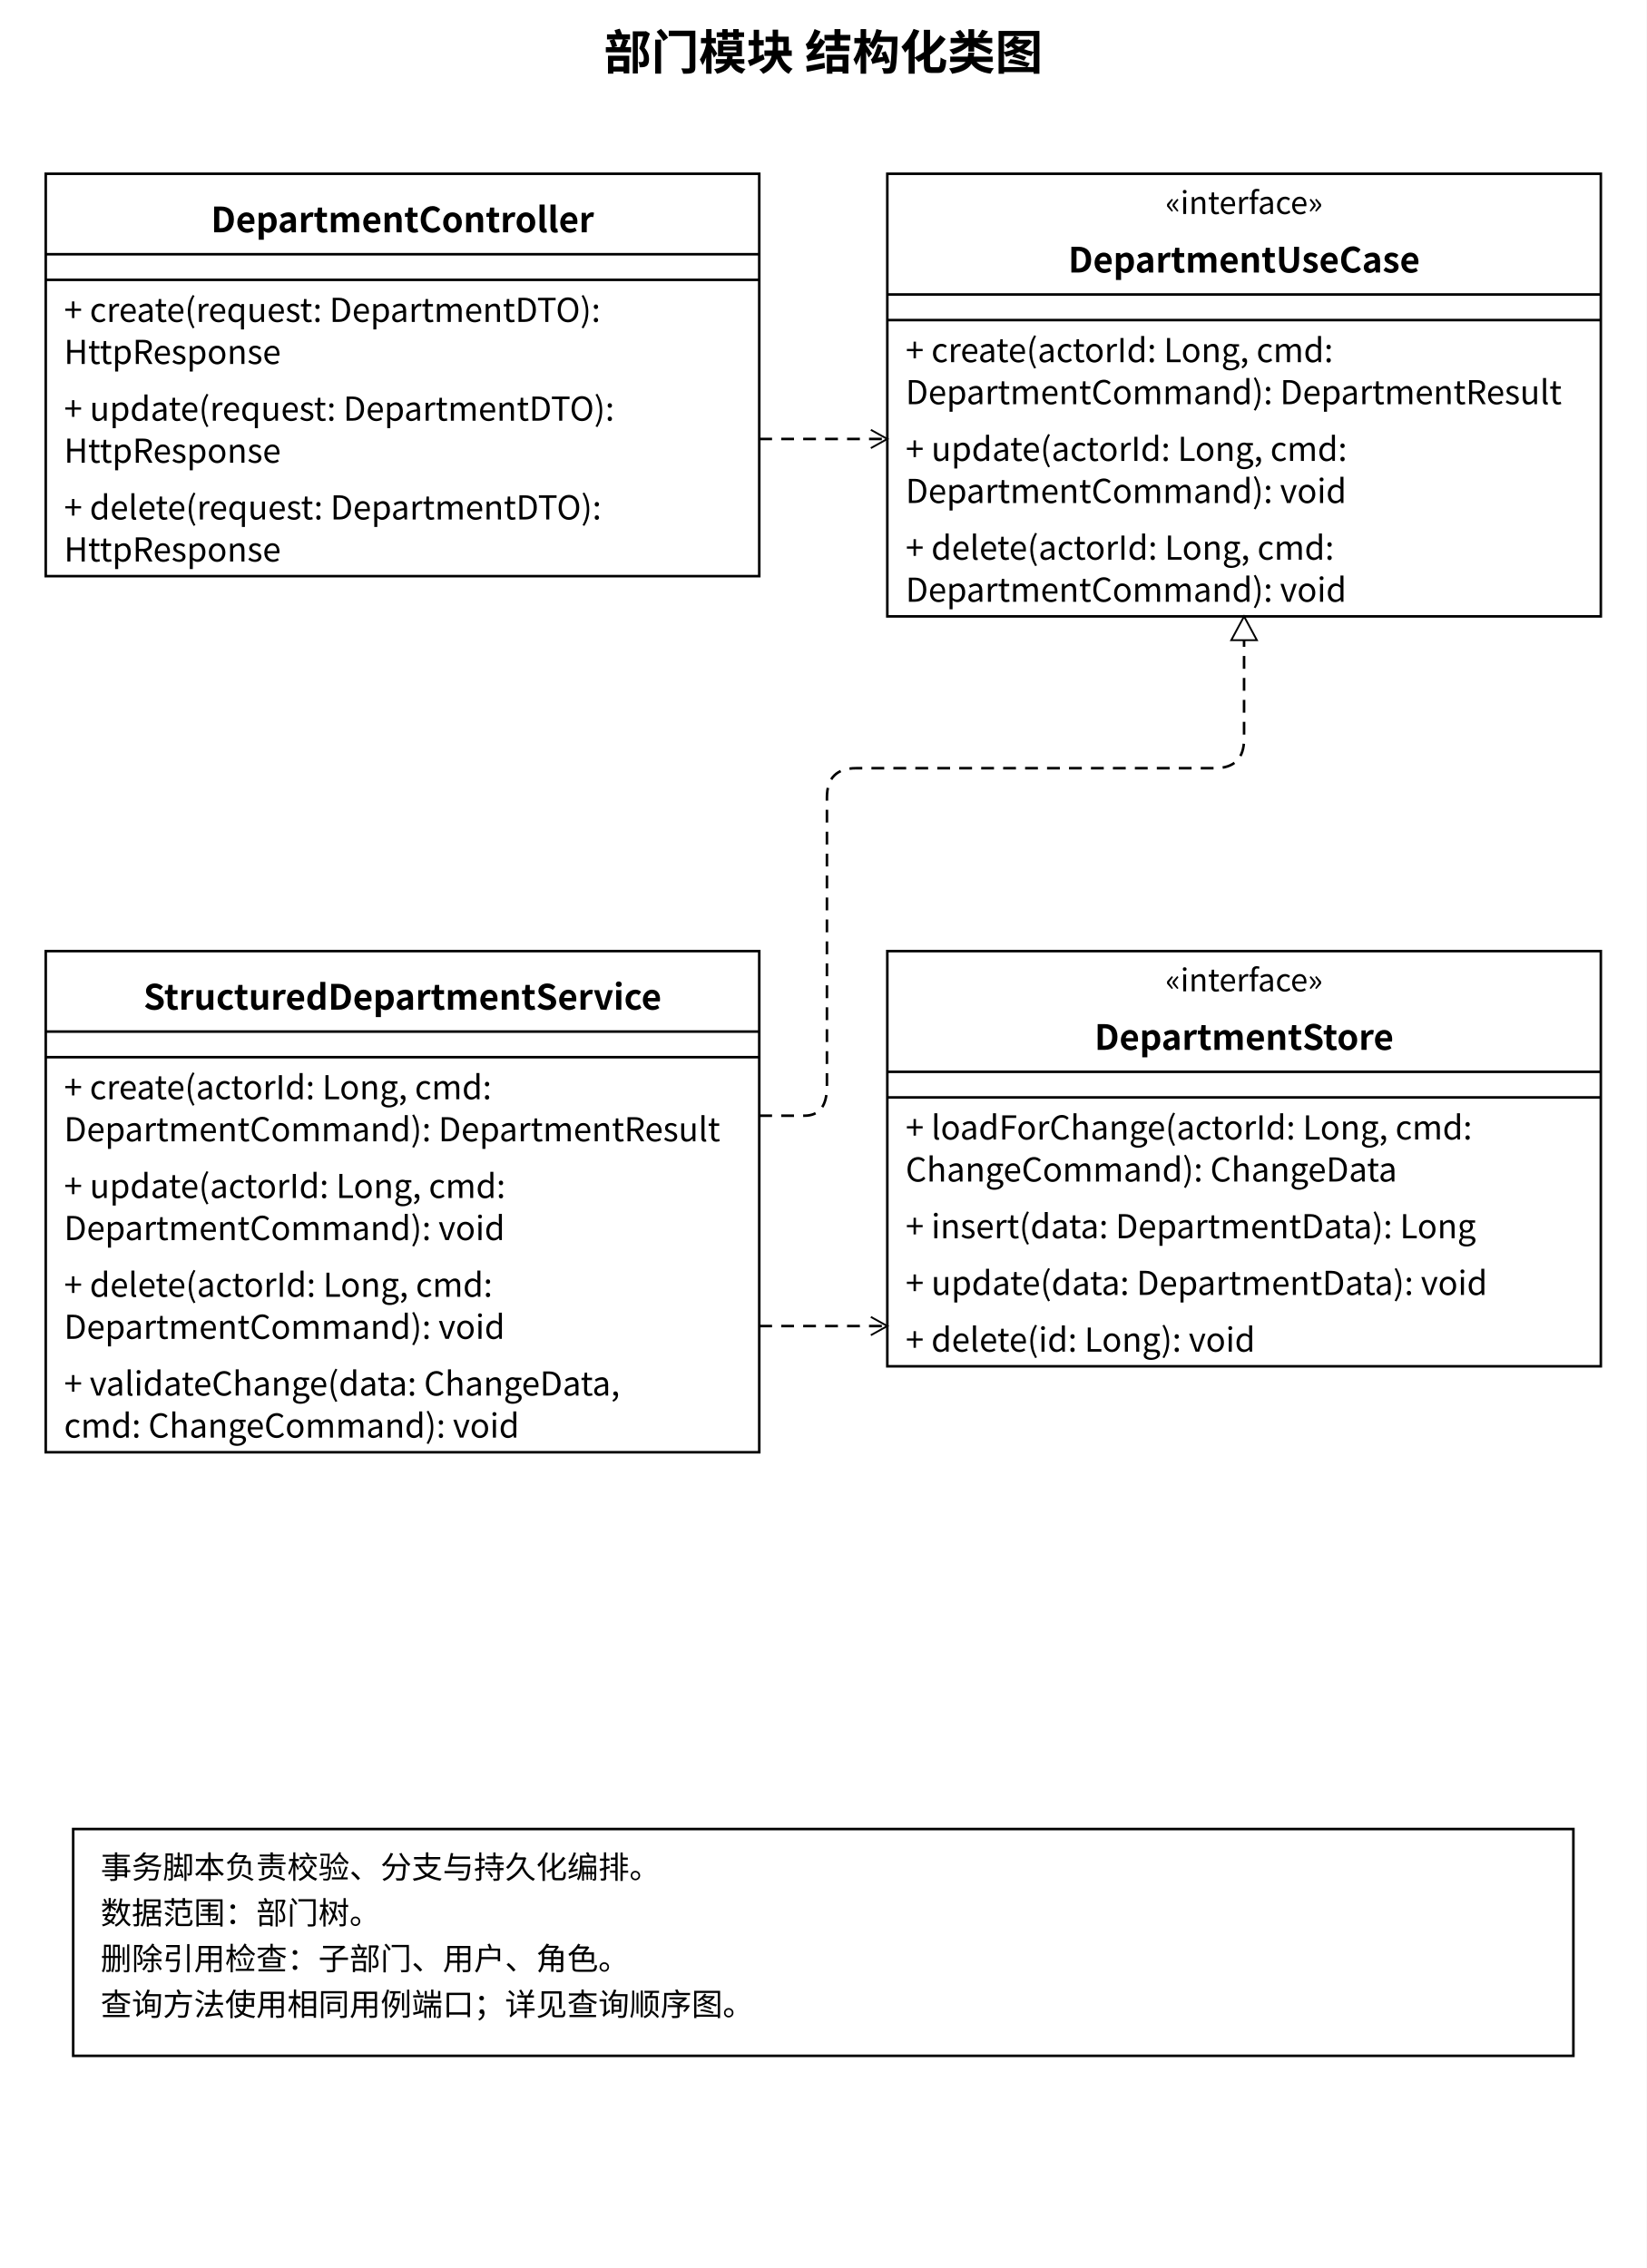
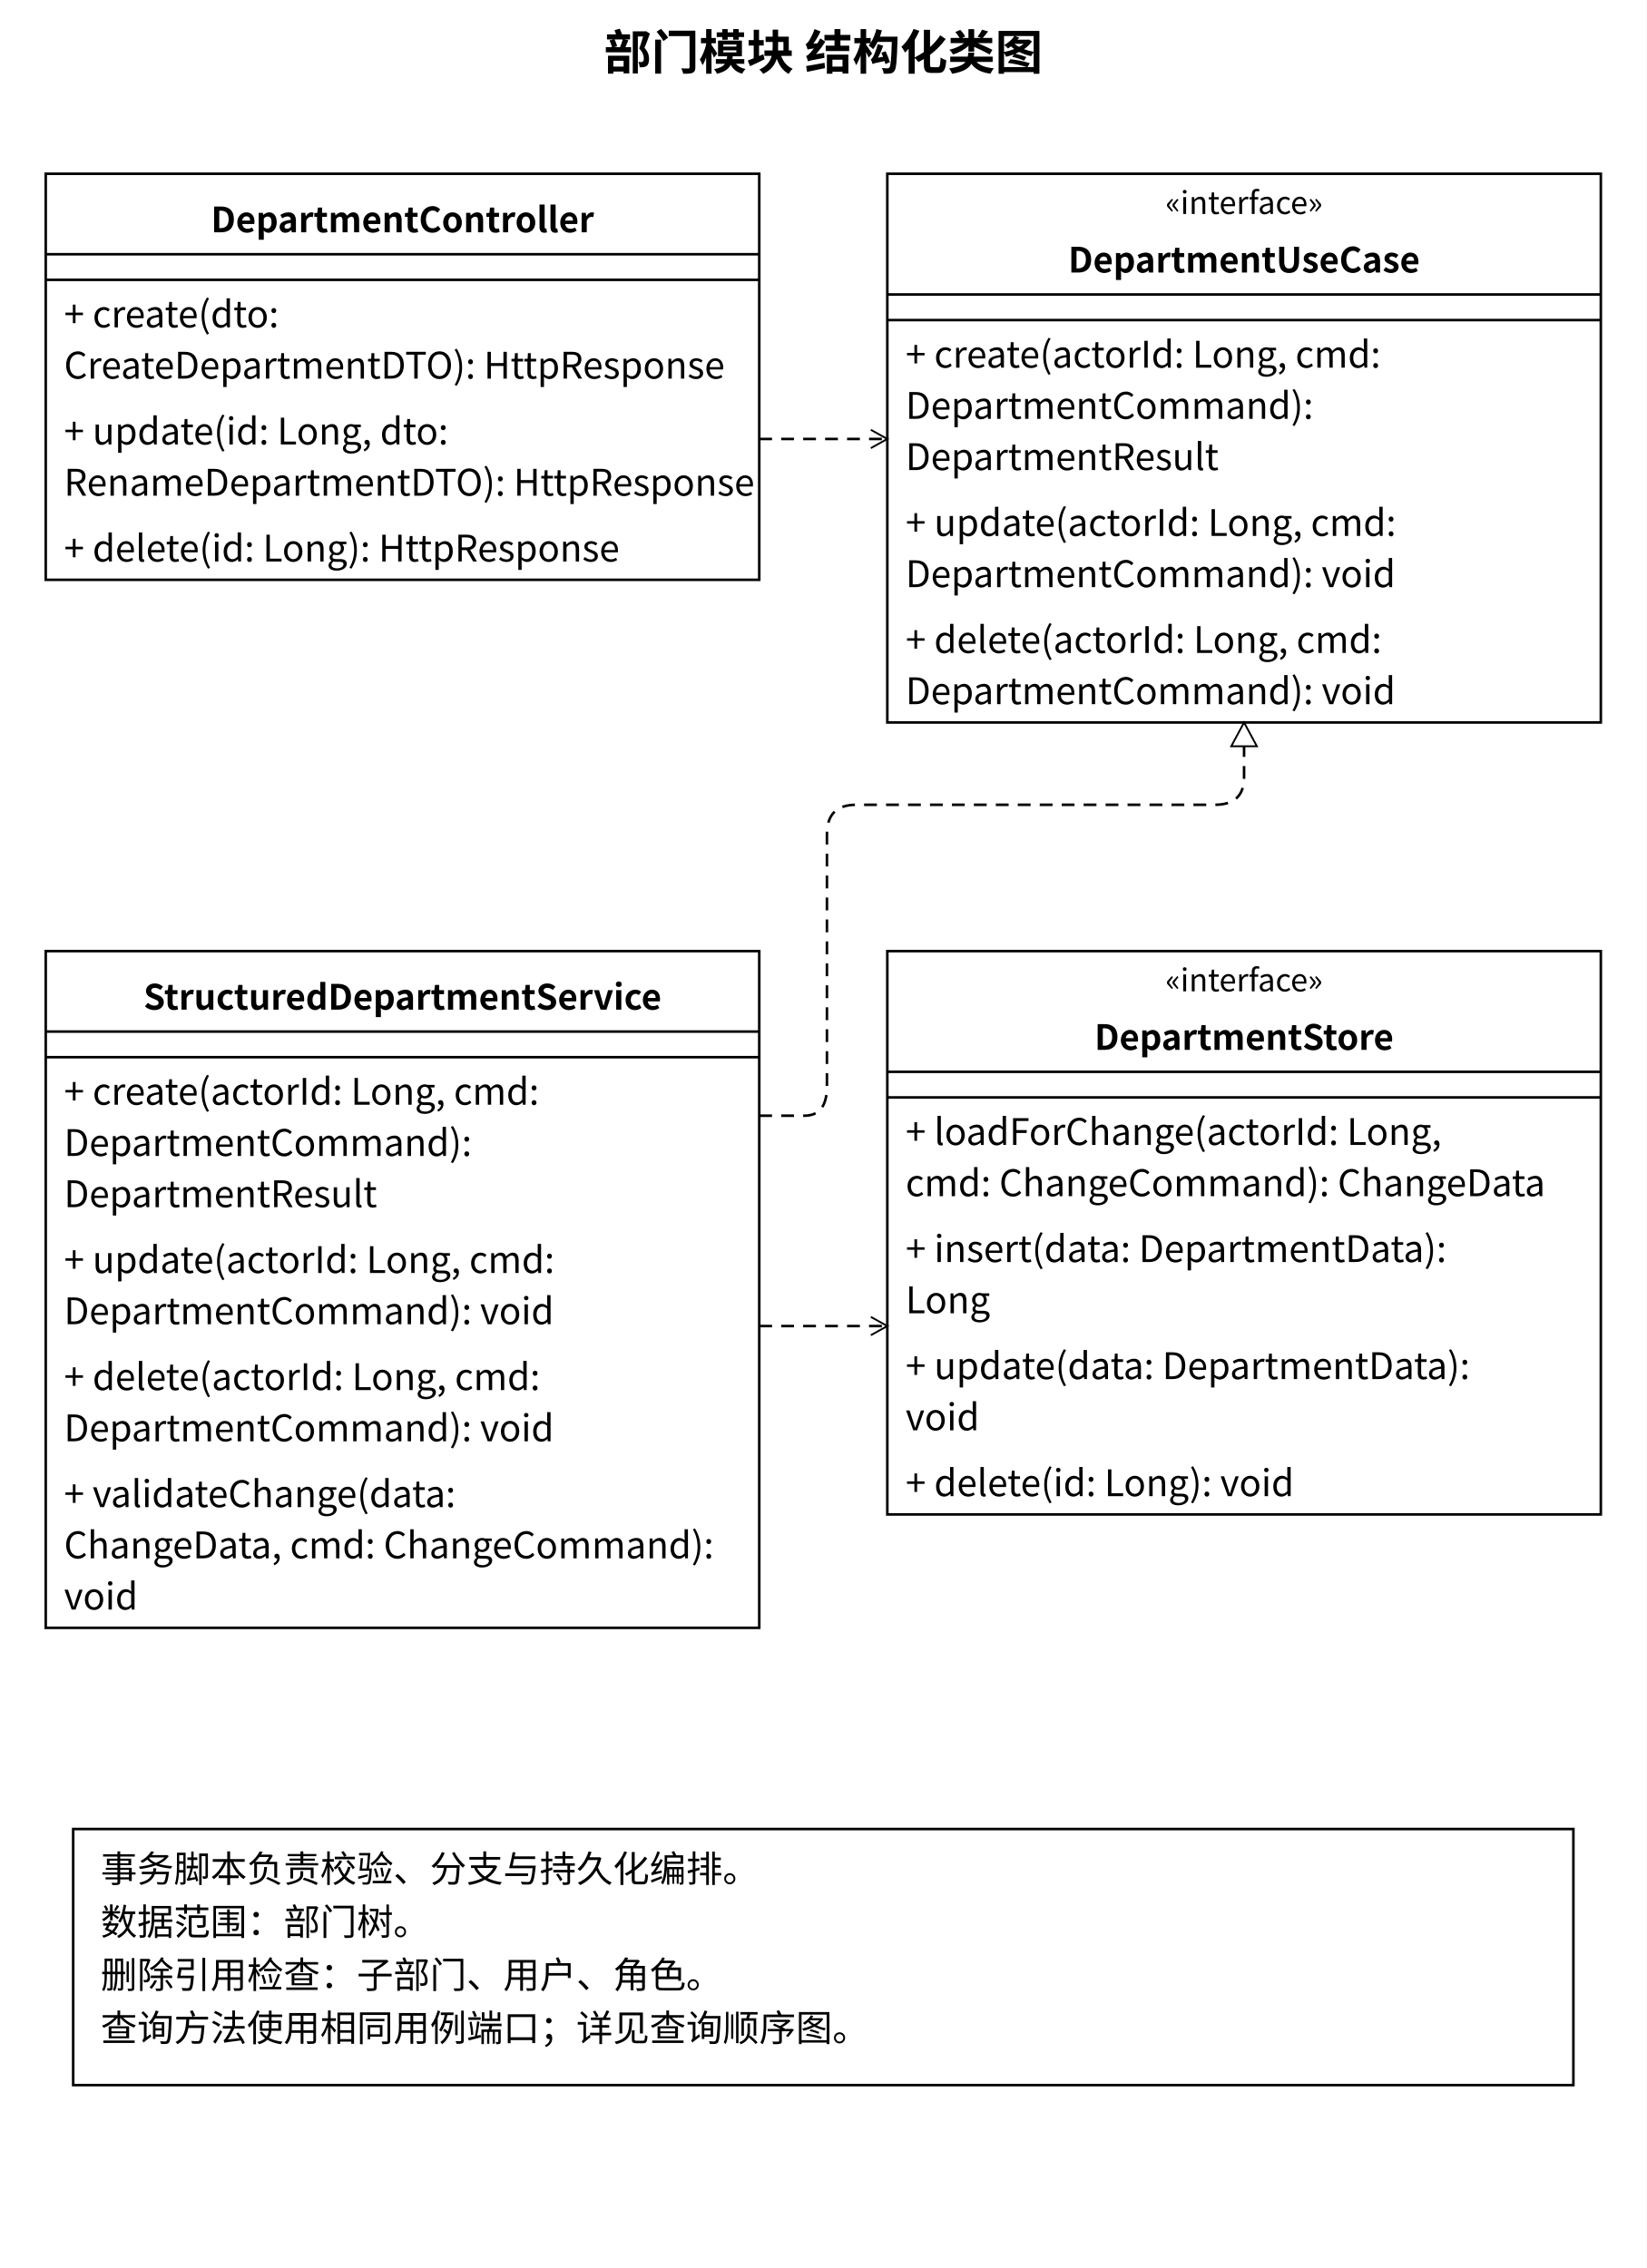
<svg xmlns="http://www.w3.org/2000/svg" width="900" height="1240" viewBox="0 0 900 1240">
  <style>text{font-family:'PingFang SC','Microsoft YaHei','Noto Sans CJK SC',system-ui,sans-serif;fill:black}</style>
  <defs>
    <marker id="open" markerWidth="12" markerHeight="12" refX="10" refY="6" orient="auto" markerUnits="userSpaceOnUse">
      <path d="M1,1 L10,6 L1,11" fill="none" stroke="black" />
    </marker>
    <marker id="filled" markerWidth="12" markerHeight="12" refX="10" refY="6" orient="auto" markerUnits="userSpaceOnUse">
      <path d="M1,1 L10,6 L1,11 Z" fill="black" />
    </marker>
    <marker id="triangle" markerWidth="16" markerHeight="16" refX="14" refY="8" orient="auto" markerUnits="userSpaceOnUse">
      <path d="M1,1 L14,8 L1,15 Z" fill="white" stroke="black" />
    </marker>
  </defs>
  <rect width="100%" height="100%" fill="white" />
  <text x="450.0" y="38" font-size="26" text-anchor="middle" font-weight="600">部门模块 结构化类图</text>
-   <rect x="25" y="95" width="390" height="220" rx="0" fill="white" stroke="black" stroke-width="1.4" />
+   <rect x="25" y="95" width="390" height="222" rx="0" fill="white" stroke="black" stroke-width="1.4" />
  <text x="220.0" y="127" font-size="19" text-anchor="middle" font-weight="600">DepartmentController</text>
  <path d="M 25,139 L 415,139" fill="none" stroke="black" stroke-width="1.4" />
  <path d="M 25,153 L 415,153" fill="none" stroke="black" stroke-width="1.4" />
-   <text x="35" y="176" font-size="18" text-anchor="start" font-weight="400">+ create(request:  DepartmentDTO):</text>
-   <text x="35" y="199" font-size="18" text-anchor="start" font-weight="400">HttpResponse</text>
-   <text x="35" y="230" font-size="18" text-anchor="start" font-weight="400">+ update(request:  DepartmentDTO):</text>
-   <text x="35" y="253" font-size="18" text-anchor="start" font-weight="400">HttpResponse</text>
-   <text x="35" y="284" font-size="18" text-anchor="start" font-weight="400">+ delete(request:  DepartmentDTO):</text>
-   <text x="35" y="307" font-size="18" text-anchor="start" font-weight="400">HttpResponse</text>
-   <rect x="485" y="95" width="390" height="242" rx="0" fill="white" stroke="black" stroke-width="1.4" />
+   <text x="35" y="179" font-size="20" text-anchor="start" font-weight="400">+ create(dto:</text>
+   <text x="35" y="207" font-size="20" text-anchor="start" font-weight="400">CreateDepartmentDTO): HttpResponse</text>
+   <text x="35" y="243" font-size="20" text-anchor="start" font-weight="400">+ update(id: Long, dto:</text>
+   <text x="35" y="271" font-size="20" text-anchor="start" font-weight="400">RenameDepartmentDTO): HttpResponse</text>
+   <text x="35" y="307" font-size="20" text-anchor="start" font-weight="400">+ delete(id: Long): HttpResponse</text>
+   <rect x="485" y="95" width="390" height="300" rx="0" fill="white" stroke="black" stroke-width="1.4" />
  <text x="680.0" y="117" font-size="17" text-anchor="middle" font-weight="400">«interface»</text>
  <text x="680.0" y="149" font-size="19" text-anchor="middle" font-weight="600">DepartmentUseCase</text>
  <path d="M 485,161 L 875,161" fill="none" stroke="black" stroke-width="1.4" />
  <path d="M 485,175 L 875,175" fill="none" stroke="black" stroke-width="1.4" />
-   <text x="495" y="198" font-size="18" text-anchor="start" font-weight="400">+ create(actorId:  Long, cmd:</text>
-   <text x="495" y="221" font-size="18" text-anchor="start" font-weight="400">DepartmentCommand): DepartmentResult</text>
-   <text x="495" y="252" font-size="18" text-anchor="start" font-weight="400">+ update(actorId:  Long, cmd:</text>
-   <text x="495" y="275" font-size="18" text-anchor="start" font-weight="400">DepartmentCommand): void</text>
-   <text x="495" y="306" font-size="18" text-anchor="start" font-weight="400">+ delete(actorId:  Long, cmd:</text>
-   <text x="495" y="329" font-size="18" text-anchor="start" font-weight="400">DepartmentCommand): void</text>
-   <rect x="25" y="520" width="390" height="274" rx="0" fill="white" stroke="black" stroke-width="1.4" />
+   <text x="495" y="201" font-size="20" text-anchor="start" font-weight="400">+ create(actorId:  Long, cmd:</text>
+   <text x="495" y="229" font-size="20" text-anchor="start" font-weight="400">DepartmentCommand):</text>
+   <text x="495" y="257" font-size="20" text-anchor="start" font-weight="400">DepartmentResult</text>
+   <text x="495" y="293" font-size="20" text-anchor="start" font-weight="400">+ update(actorId:  Long, cmd:</text>
+   <text x="495" y="321" font-size="20" text-anchor="start" font-weight="400">DepartmentCommand): void</text>
+   <text x="495" y="357" font-size="20" text-anchor="start" font-weight="400">+ delete(actorId:  Long, cmd:</text>
+   <text x="495" y="385" font-size="20" text-anchor="start" font-weight="400">DepartmentCommand): void</text>
+   <rect x="25" y="520" width="390" height="370" rx="0" fill="white" stroke="black" stroke-width="1.4" />
  <text x="220.0" y="552" font-size="19" text-anchor="middle" font-weight="600">StructuredDepartmentService</text>
  <path d="M 25,564 L 415,564" fill="none" stroke="black" stroke-width="1.4" />
  <path d="M 25,578 L 415,578" fill="none" stroke="black" stroke-width="1.4" />
-   <text x="35" y="601" font-size="18" text-anchor="start" font-weight="400">+ create(actorId:  Long, cmd:</text>
-   <text x="35" y="624" font-size="18" text-anchor="start" font-weight="400">DepartmentCommand): DepartmentResult</text>
-   <text x="35" y="655" font-size="18" text-anchor="start" font-weight="400">+ update(actorId:  Long, cmd:</text>
-   <text x="35" y="678" font-size="18" text-anchor="start" font-weight="400">DepartmentCommand): void</text>
-   <text x="35" y="709" font-size="18" text-anchor="start" font-weight="400">+ delete(actorId:  Long, cmd:</text>
-   <text x="35" y="732" font-size="18" text-anchor="start" font-weight="400">DepartmentCommand): void</text>
-   <text x="35" y="763" font-size="18" text-anchor="start" font-weight="400">+ validateChange(data:  ChangeData,</text>
-   <text x="35" y="786" font-size="18" text-anchor="start" font-weight="400">cmd:  ChangeCommand): void</text>
-   <rect x="485" y="520" width="390" height="227" rx="0" fill="white" stroke="black" stroke-width="1.4" />
+   <text x="35" y="604" font-size="20" text-anchor="start" font-weight="400">+ create(actorId:  Long, cmd:</text>
+   <text x="35" y="632" font-size="20" text-anchor="start" font-weight="400">DepartmentCommand):</text>
+   <text x="35" y="660" font-size="20" text-anchor="start" font-weight="400">DepartmentResult</text>
+   <text x="35" y="696" font-size="20" text-anchor="start" font-weight="400">+ update(actorId:  Long, cmd:</text>
+   <text x="35" y="724" font-size="20" text-anchor="start" font-weight="400">DepartmentCommand): void</text>
+   <text x="35" y="760" font-size="20" text-anchor="start" font-weight="400">+ delete(actorId:  Long, cmd:</text>
+   <text x="35" y="788" font-size="20" text-anchor="start" font-weight="400">DepartmentCommand): void</text>
+   <text x="35" y="824" font-size="20" text-anchor="start" font-weight="400">+ validateChange(data:</text>
+   <text x="35" y="852" font-size="20" text-anchor="start" font-weight="400">ChangeData, cmd:  ChangeCommand):</text>
+   <text x="35" y="880" font-size="20" text-anchor="start" font-weight="400">void</text>
+   <rect x="485" y="520" width="390" height="308" rx="0" fill="white" stroke="black" stroke-width="1.4" />
  <text x="680.0" y="542" font-size="17" text-anchor="middle" font-weight="400">«interface»</text>
  <text x="680.0" y="574" font-size="19" text-anchor="middle" font-weight="600">DepartmentStore</text>
  <path d="M 485,586 L 875,586" fill="none" stroke="black" stroke-width="1.4" />
  <path d="M 485,600 L 875,600" fill="none" stroke="black" stroke-width="1.4" />
-   <text x="495" y="623" font-size="18" text-anchor="start" font-weight="400">+ loadForChange(actorId:  Long, cmd:</text>
-   <text x="495" y="646" font-size="18" text-anchor="start" font-weight="400">ChangeCommand): ChangeData</text>
-   <text x="495" y="677" font-size="18" text-anchor="start" font-weight="400">+ insert(data:  DepartmentData): Long</text>
-   <text x="495" y="708" font-size="18" text-anchor="start" font-weight="400">+ update(data:  DepartmentData): void</text>
-   <text x="495" y="739" font-size="18" text-anchor="start" font-weight="400">+ delete(id:  Long): void</text>
+   <text x="495" y="626" font-size="20" text-anchor="start" font-weight="400">+ loadForChange(actorId:  Long,</text>
+   <text x="495" y="654" font-size="20" text-anchor="start" font-weight="400">cmd:  ChangeCommand): ChangeData</text>
+   <text x="495" y="690" font-size="20" text-anchor="start" font-weight="400">+ insert(data:  DepartmentData):</text>
+   <text x="495" y="718" font-size="20" text-anchor="start" font-weight="400">Long</text>
+   <text x="495" y="754" font-size="20" text-anchor="start" font-weight="400">+ update(data:  DepartmentData):</text>
+   <text x="495" y="782" font-size="20" text-anchor="start" font-weight="400">void</text>
+   <text x="495" y="818" font-size="20" text-anchor="start" font-weight="400">+ delete(id:  Long): void</text>
  <path d="M 415,240 L 485,240" fill="none" stroke="black" stroke-width="1.4" stroke-dasharray="7 5" marker-end="url(#open)" />
-   <path d="M 415,610 L 439.667,610.0 Q 452,610 452.0,594.0 L 452.0,436.0 Q 452,420 468.0,420.0 L 664.0,420.0 Q 680,420 680.0,404.0 L 680,337" fill="none" stroke="black" stroke-width="1.4" stroke-dasharray="7 5" marker-end="url(#triangle)" />
+   <path d="M 415,610 L 439.667,610.0 Q 452,610 452.0,594.0 L 452.0,456.0 Q 452,440 468.0,440.0 L 664.0,440.0 Q 680,440 680.0,425.0 L 680,395" fill="none" stroke="black" stroke-width="1.4" stroke-dasharray="7 5" marker-end="url(#triangle)" />
  <path d="M 415,725 L 485,725" fill="none" stroke="black" stroke-width="1.4" stroke-dasharray="7 5" marker-end="url(#open)" />
-   <rect x="40" y="1000" width="820" height="124" rx="0" fill="white" stroke="black" stroke-width="1.4" />
-   <text x="55" y="1027" font-size="17" text-anchor="start" font-weight="400">事务脚本负责校验、分支与持久化编排。</text>
-   <text x="55" y="1052" font-size="17" text-anchor="start" font-weight="400">数据范围：部门树。</text>
-   <text x="55" y="1077" font-size="17" text-anchor="start" font-weight="400">删除引用检查：子部门、用户、角色。</text>
-   <text x="55" y="1102" font-size="17" text-anchor="start" font-weight="400">查询方法使用相同用例端口；详见查询顺序图。</text>
+   <rect x="40" y="1000" width="820" height="140" rx="0" fill="white" stroke="black" stroke-width="1.4" />
+   <text x="55" y="1029" font-size="20" text-anchor="start" font-weight="400">事务脚本负责校验、分支与持久化编排。</text>
+   <text x="55" y="1058" font-size="20" text-anchor="start" font-weight="400">数据范围：部门树。</text>
+   <text x="55" y="1087" font-size="20" text-anchor="start" font-weight="400">删除引用检查：子部门、用户、角色。</text>
+   <text x="55" y="1116" font-size="20" text-anchor="start" font-weight="400">查询方法使用相同用例端口；详见查询顺序图。</text>
</svg>
